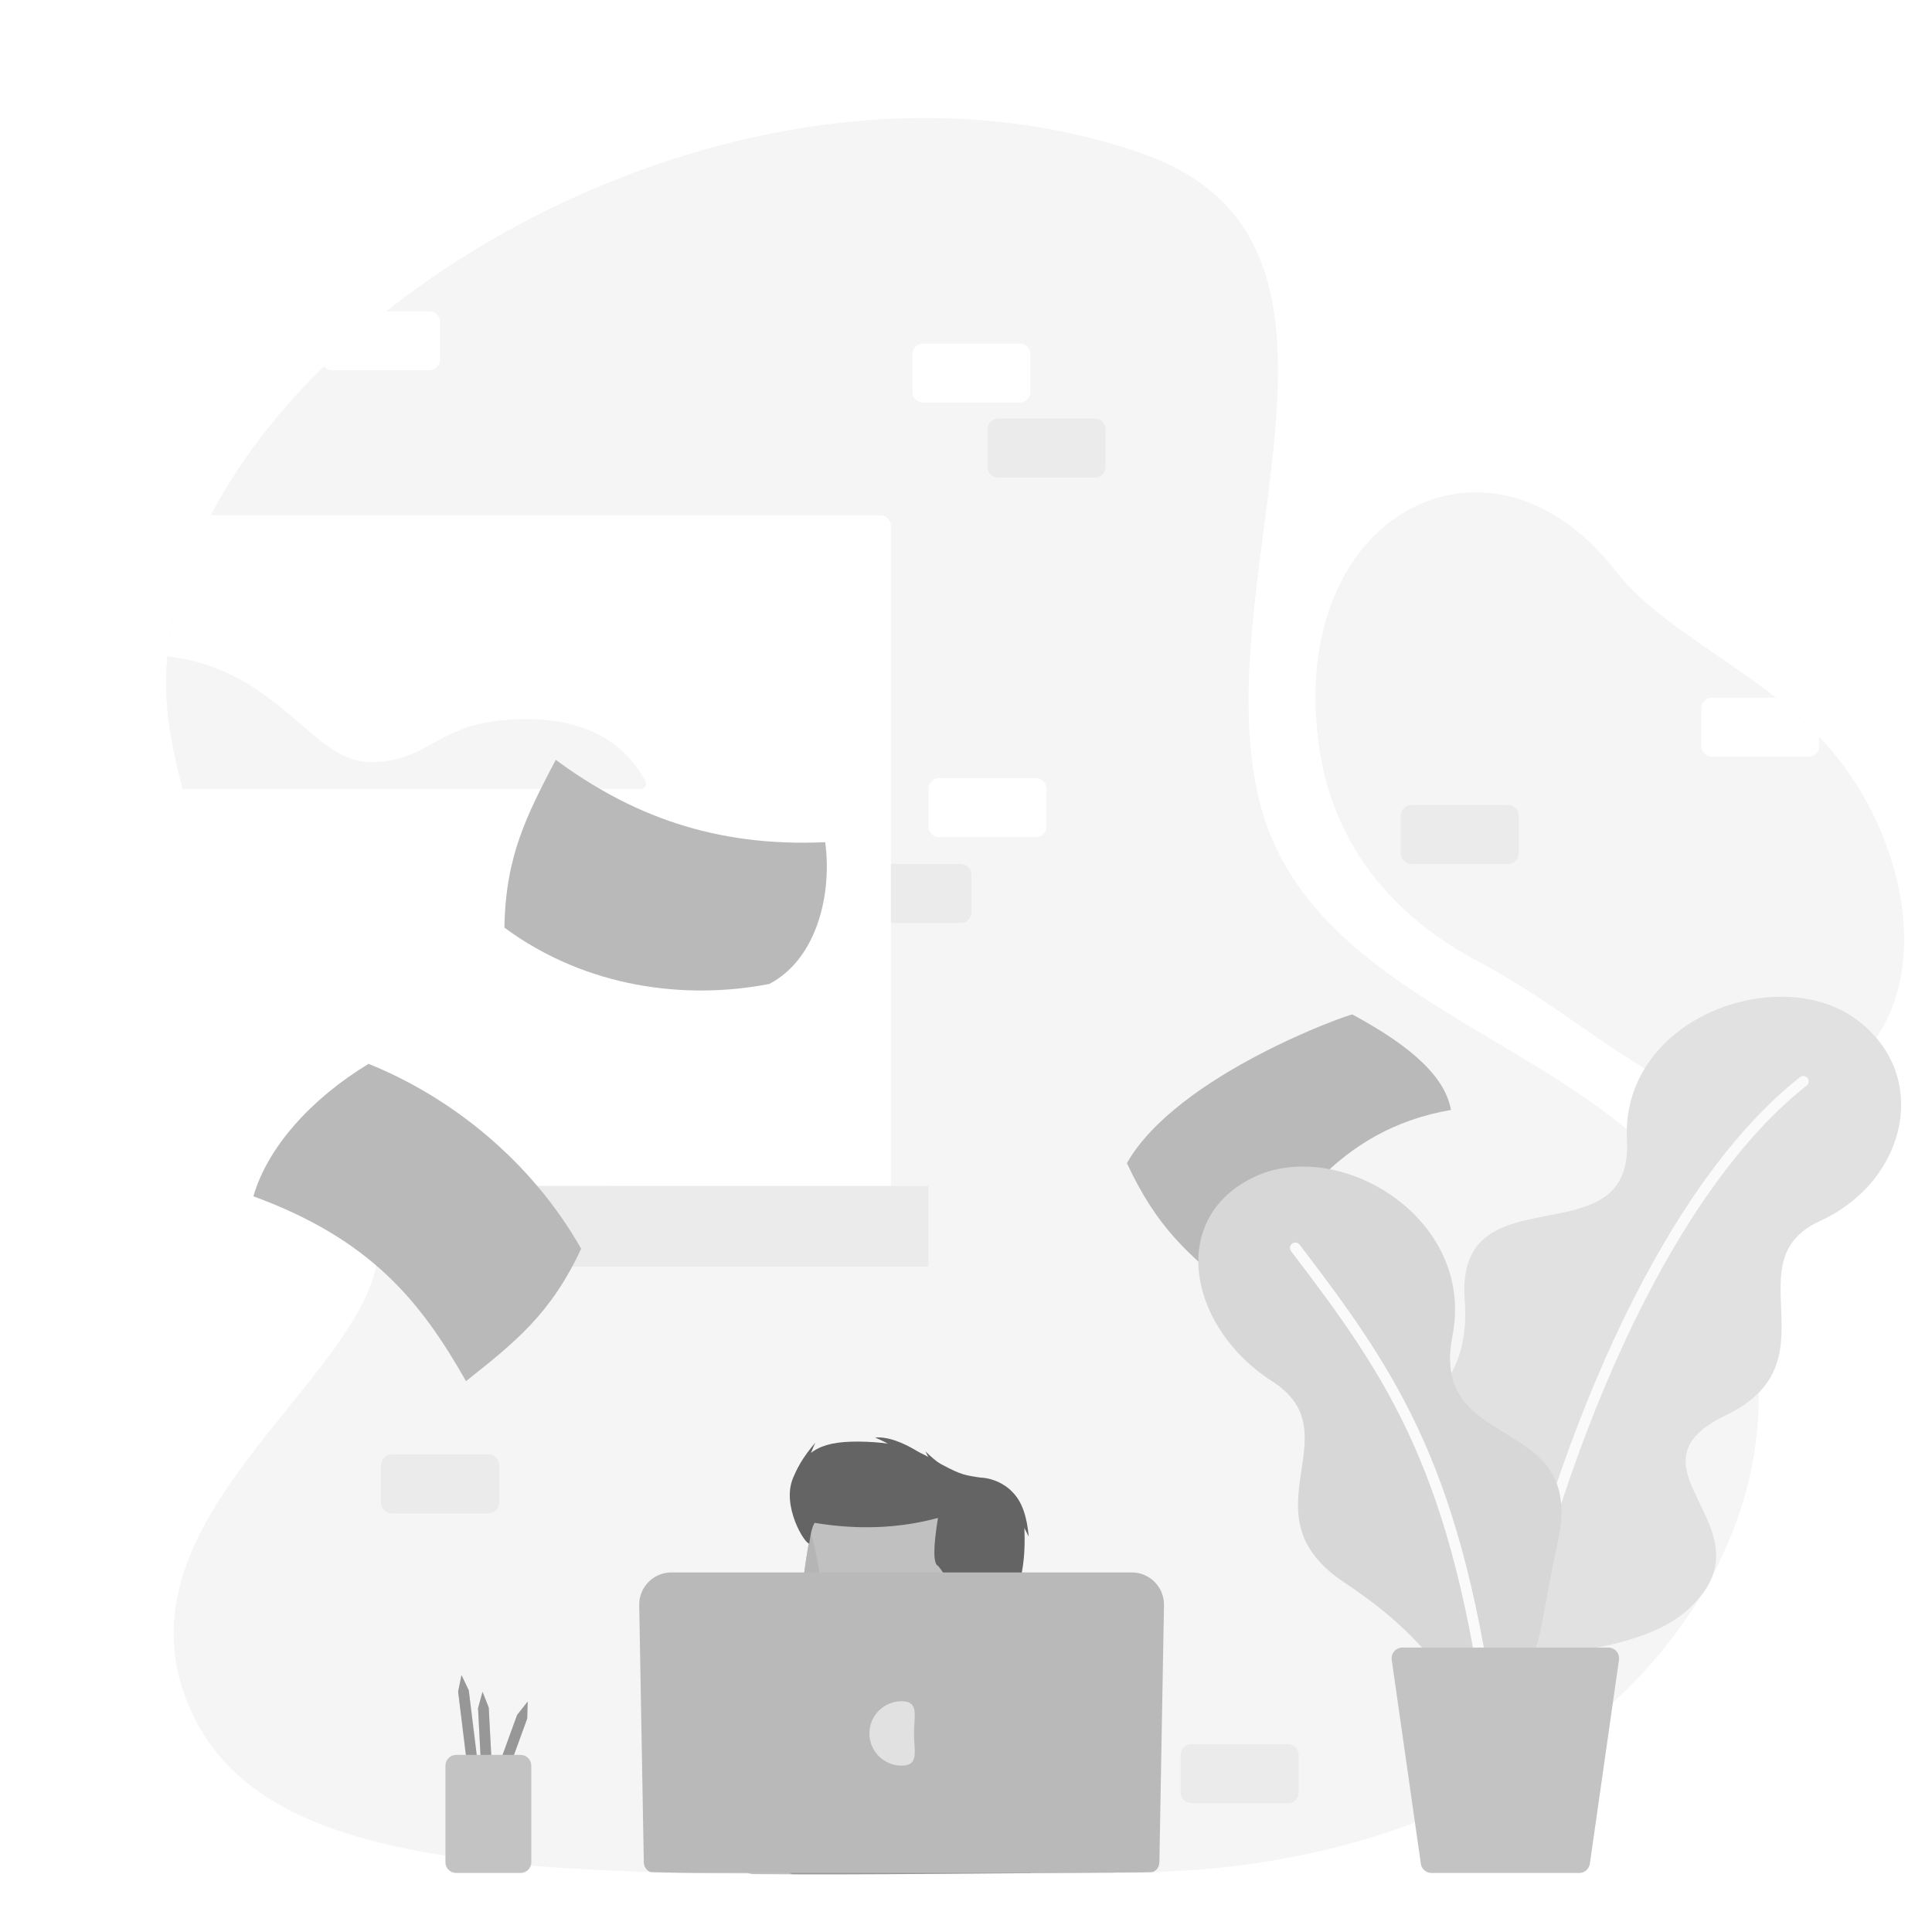
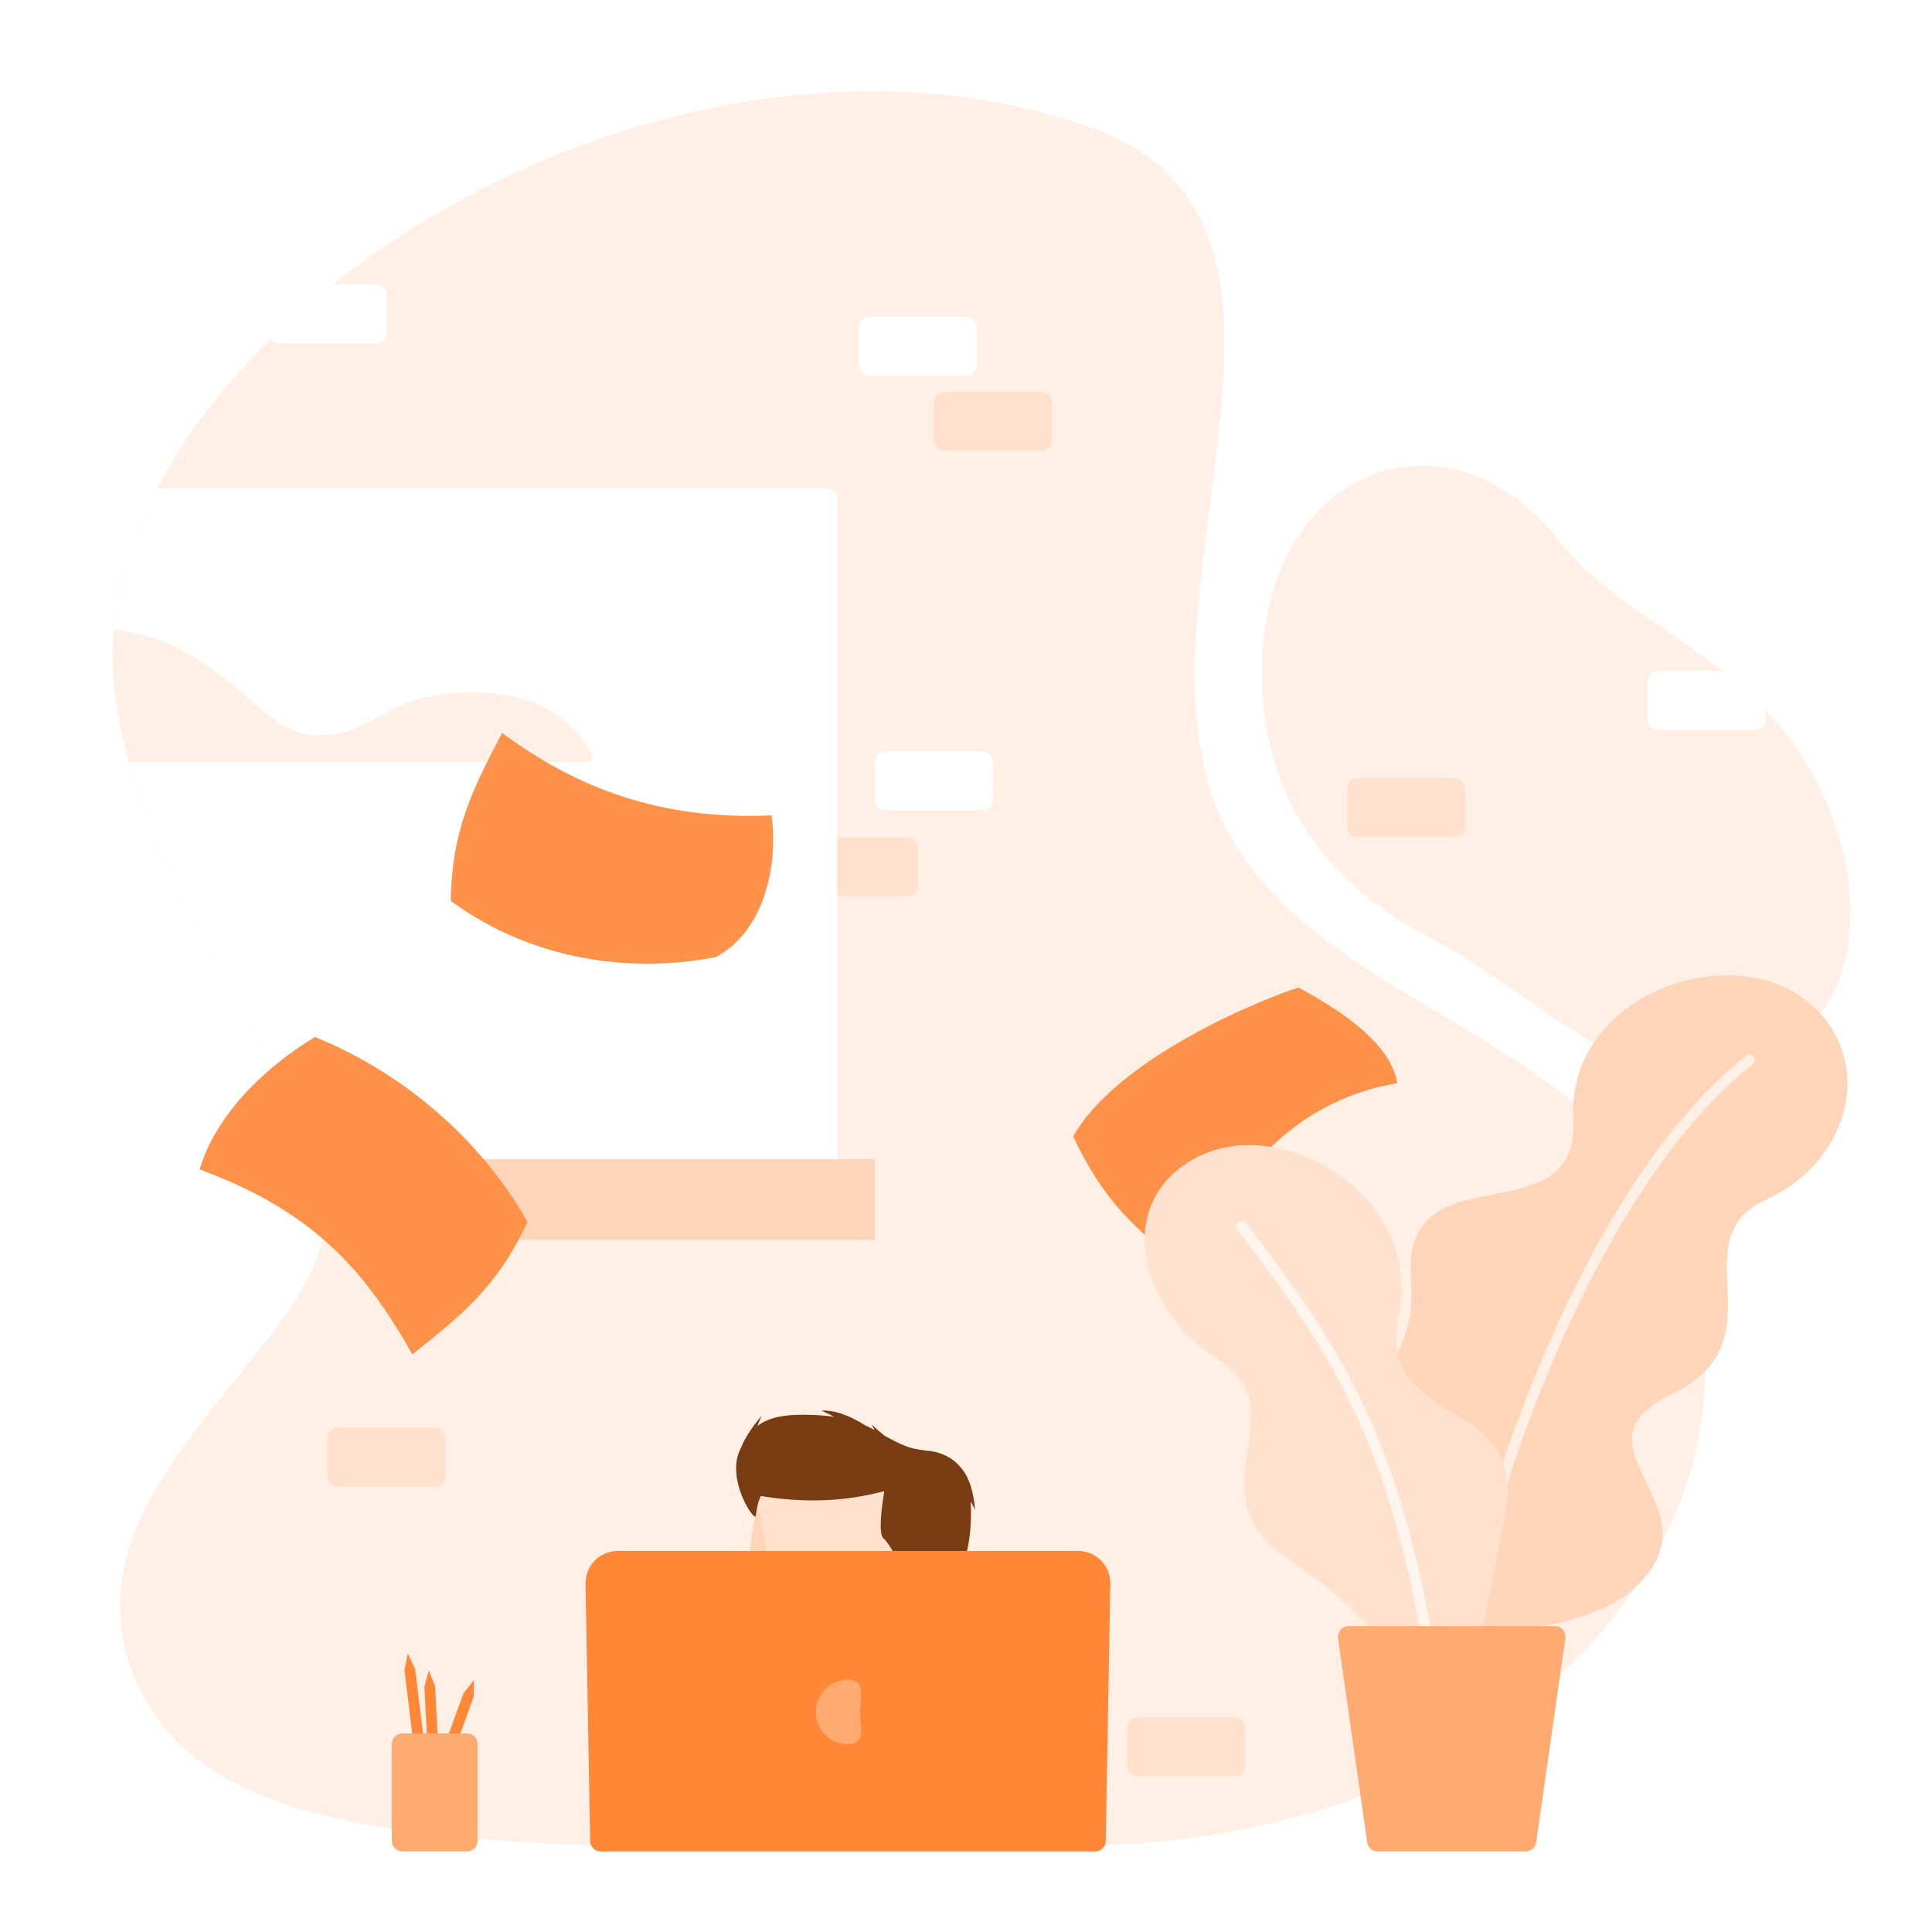
<svg xmlns="http://www.w3.org/2000/svg" xmlns:xlink="http://www.w3.org/1999/xlink" width="360px" height="360px" viewBox="0 0 360 360" version="1.1">
  <defs>
    <path d="M180.551,327.916 C77.115,328.445 17.988,332.131 4.453,295.006 C-9.082,257.88 47.574,231.029 39.867,205.922 C30.664,175.938 7.412,150.071 1.682,115.186 C-8.847,51.089 99.435,-21.491 182.777,7.59 C229.992,24.064 194.987,84.347 204.322,126.838 C211.778,160.772 251.015,169.93 274.842,190.893 C328.504,238.104 283.986,327.387 180.551,327.916 Z M270.97,85.301 C281.076,98.317 301.041,104.887 313.485,121.639 C328.327,141.619 331.54,173.848 304.828,183.305 C284.78,190.402 268.689,170.468 245.619,158.259 C222.548,146.05 217.086,128.294 215.66,117.178 C210.159,74.283 247.762,55.41 270.97,85.301 Z" id="path-1" />
    <path d="M27.513,24.077 C28.839,27.431 28.645,31.75 26.931,37.033 C24.36,44.957 3.905,36.013 1.111,48.59 C-1.683,61.166 30.595,63.268 39.244,62.409 C45.009,61.836 54.956,62.103 69.085,63.208 C77.793,64.163 82.079,61.505 81.944,55.235 C81.808,48.965 73.175,43.379 56.046,38.478 C53.193,31.833 52.336,26.151 53.474,21.434 C54.715,17.521 56.546,12.768 58.966,7.175 L58.966,0.241 L53.474,0.804 L45.567,11.028 L34.96,24.077 L29.933,21.434 L27.513,24.077 Z" id="path-3" />
    <path d="M18.53,3.466 C50.42,15.288 33.369,7.044 53.427,1.471 C75.941,-4.784 65.547,27.579 50.6,31.13 C22.99,37.688 -24.574,-2.096 17.639,1.872 L18.53,3.466 Z" id="path-5" />
    <path d="M2.481,6.524 C-1.578,27.916 -0.301,39.142 6.311,40.203 C10.625,41.241 19.397,38.491 23.003,37.753 C25.407,37.261 27.538,33.583 29.397,26.72 L35.734,10.785 L20.059,0 L5.187,1.803 L2.481,6.524 Z" id="path-7" />
-     <polygon id="path-9" points="3.942 3.003 4.942 0.003 5.942 3.003 5.942 32.003 3.942 32.003" />
-     <polygon id="path-10" points="6.753 6.221 7.753 3.221 8.753 6.221 8.753 35.221 6.753 35.221" />
-     <polygon id="path-11" points="8.852 7.103 9.852 4.103 10.852 7.103 10.852 36.103 8.852 36.103" />
  </defs>
-   <g id="👨‍🏫-Illustration" stroke="none" stroke-width="1" fill="none" fill-rule="evenodd">
-     <g id="Artboard-2-Copy" transform="translate(-3879, -703)">
-       <g id="illustration-problem" transform="translate(3879, 703)">
-         <rect id="Rectangle-3" fill="#FFFFFF" x="0" y="0" width="360" height="360" />
-         <g id="Group-15" transform="translate(30, 21)">
+   <g id="--" stroke="none" stroke-width="1" fill="none" fill-rule="evenodd">
+     <g id="Artboard-2-Copy" transform="translate(-3604, -337)">
+       <g id="illustration-problem" transform="translate(3604, 337)">
+         <rect id="area" fill="#FFFFFF" x="0" y="0" width="360" height="360" />
+         <g id="mask" transform="translate(20, 16)">
          <mask id="mask-2" fill="white">
            <use xlink:href="#path-1" />
          </mask>
-           <use id="Combined-Shape" fill="#F5F5F5" xlink:href="#path-1" />
-           <g id="brick-wall-copy" mask="url(#mask-2)">
+           <use id="blob" fill="#FFEFE5" xlink:href="#path-1" />
+           <g id="brick-wall" mask="url(#mask-2)">
            <g transform="translate(30, 37)">
-               <rect id="Rectangle-2" fill="#EBEBEB" x="124" y="20" width="22" height="11" rx="2" />
-               <rect id="Rectangle-2-Copy-7" fill="#EBEBEB" x="160" y="267" width="22" height="11" rx="2" />
-               <rect id="Rectangle-2-Copy-9" fill="#EBEBEB" x="11" y="213" width="22" height="11" rx="2" />
+               <rect id="Rectangle-2" fill="#FFE1CE" x="124" y="20" width="22" height="11" rx="2" />
+               <rect id="Rectangle-2-Copy-7" fill="#FFE1CE" x="160" y="267" width="22" height="11" rx="2" />
+               <rect id="Rectangle-2-Copy-9" fill="#FFE1CE" x="11" y="213" width="22" height="11" rx="2" />
              <rect id="Rectangle-2-Copy-2" fill="#EBEBEB" x="203" y="213" width="22" height="11" rx="2" />
              <rect id="Rectangle-2-Copy-3" fill="#EBEBEB" x="31" y="158" width="22" height="11" rx="2" />
-               <rect id="Rectangle-2-Copy-12" fill="#EBEBEB" x="99" y="103" width="22" height="11" rx="2" />
+               <rect id="Rectangle-2-Copy-12" fill="#FFE1CE" x="99" y="103" width="22" height="11" rx="2" />
              <rect id="Rectangle-2-Copy-4" fill="#FFFFFF" x="110" y="6" width="22" height="11" rx="2" />
              <rect id="Rectangle-2-Copy-13" fill="#FFFFFF" x="113" y="87" width="22" height="11" rx="2" />
              <rect id="Rectangle-2-Copy-5" fill="#FFFFFF" x="42" y="108" width="22" height="11" rx="2" />
              <rect id="Rectangle-2-Copy-8" fill="#FFFFFF" x="220" y="229" width="22" height="11" rx="2" />
              <rect id="Rectangle-2-Copy-10" fill="#FFFFFF" x="160" y="158" width="22" height="11" rx="2" />
              <rect id="Rectangle-2-Copy-11" fill="#FFFFFF" x="0" y="0" width="22" height="11" rx="2" />
              <rect id="Rectangle-2-Copy-6" fill="#FFFFFF" x="257" y="72" width="22" height="11" rx="2" />
-               <rect id="Rectangle-2-Copy" fill="#EBEBEB" x="201" y="92" width="22" height="11" rx="2" />
+               <rect id="Rectangle-2-Copy" fill="#FFE1CE" x="201" y="92" width="22" height="11" rx="2" />
            </g>
          </g>
-           <g id="Path-12" mask="url(#mask-2)">
-             <g transform="translate(-3, 75)">
-               <path d="M2,0 L137,0 L137,0 C138.105,-2.02906125e-16 139,0.895 139,2 L139,125 L2,125 L2,125 C0.895,125 1.3527075e-16,124.105 0,123 L0,2 L0,2 C-1.3527075e-16,0.895 0.895,2.02906125e-16 2,0 Z" id="Mask" fill="#FFFFFF" />
-               <path d="M-27.795,49.519 C-23.583,41.84 -16.166,38 -5.545,38 C11.38,38 11.623,46 23.455,46 C35.287,46 41.152,26 66.455,26 C82.952,26 91.923,33.97 93.369,49.91 L93.369,49.91 C93.419,50.46 93.013,50.946 92.463,50.996 C92.433,50.999 92.403,51 92.373,51 L-26.918,51 L-26.918,51 C-27.47,51 -27.918,50.552 -27.918,50 C-27.918,49.832 -27.875,49.666 -27.795,49.519 Z" id="Path-12" fill="#F5F5F5" transform="translate(32.72755, 38.5) scale(-1, 1) translate(-32.72755, -38.5) " />
+           <g id="window" mask="url(#mask-2)">
+             <g transform="translate(-31, 75)">
+               <path d="M30,0 L165,0 L165,0 C166.105,-2.02906125e-16 167,0.895 167,2 L167,125 L30,125 L30,125 C28.895,125 28,124.105 28,123 L28,2 L28,2 C28,0.895 28.895,2.02906125e-16 30,0 Z" id="window-" fill="#FFFFFF" />
+               <path d="M0.205,49.519 C4.417,41.84 11.834,38 22.455,38 C39.38,38 39.623,46 51.455,46 C63.287,46 69.152,26 94.455,26 C110.952,26 119.923,33.97 121.369,49.91 L121.369,49.91 C121.419,50.46 121.013,50.946 120.463,50.996 C120.433,50.999 120.403,51 120.373,51 L1.082,51 L1.082,51 C0.53,51 0.082,50.552 0.082,50 C0.082,49.832 0.125,49.666 0.205,49.519 Z" id="cloud" fill="#FFEFE5" transform="translate(60.72755, 38.5) scale(-1, 1) translate(-60.72755, -38.5) " />
+               <rect id="window-bar" fill="#FFD5BA" x="39" y="125" width="135" height="15" />
            </g>
          </g>
-           <rect id="Rectangle-17-Copy" fill="#EBEBEB" mask="url(#mask-2)" x="8" y="200" width="135" height="15" />
          <g id="Group-12-Copy" mask="url(#mask-2)">
-             <g transform="translate(138, 289) scale(-1, 1) translate(-138, -289) translate(97, 245)" id="Group-12">
-               <g transform="translate(41, 44) scale(-1, 1) translate(-41, -44) ">
-                 <g id="Path-8" transform="translate(0, 23.37313)">
+             <g transform="translate(138, 289.5) scale(-1, 1) translate(-138, -289.5) translate(97, 246)" id="Group-12">
+               <g transform="translate(41, 43.5) scale(-1, 1) translate(-41, -43.5) ">
+                 <g id="Path-8" transform="translate(0, 22.37313)">
                  <mask id="mask-4" fill="white">
                    <use xlink:href="#path-3" />
                  </mask>
                  <use id="Mask" fill="#C0C0C0" xlink:href="#path-3" />
                  <path d="M26.951,27.791 C32.231,31.685 38.616,29.074 42.79,39.473 C43.602,41.497 43.628,44.015 44.635,46.07 C51.22,59.51 67.656,54.604 76.471,45.654 C86.202,35.773 58.473,-1.571 53.287,1.751 C49.664,4.072 44.968,12.364 41.605,15.036 C34.963,20.313 27.424,24.395 20.334,29.074 L26.951,27.791 Z" id="Path-7" fill="#B5B5B5" mask="url(#mask-4)" />
                  <g id="Group-13" mask="url(#mask-4)">
                    <g transform="translate(3.904762, 36.29851)">
                      <mask id="mask-6" fill="white">
                        <use xlink:href="#path-5" />
                      </mask>
                      <use id="Path-4" stroke="none" fill="#999999" fill-rule="evenodd" xlink:href="#path-5" />
                      <path d="M23.046,-8.507 C28.326,-4.613 34.711,-7.224 38.885,3.175 C39.697,5.198 39.724,7.717 40.73,9.771 C47.315,23.212 63.751,18.306 72.566,9.355 C82.297,-0.525 54.568,-37.87 49.382,-34.547 C45.759,-32.226 41.063,-23.935 37.7,-21.263 C31.059,-15.985 23.52,-11.904 16.429,-7.224 L23.046,-8.507 Z" id="Path-7" stroke="none" fill="#878787" fill-rule="evenodd" mask="url(#mask-6)" />
                    </g>
                  </g>
                </g>
-                 <g id="Path-10" transform="translate(21.8254, 11.68657)">
+                 <g id="Path-10" transform="translate(21.8254, 10.68657)">
                  <mask id="mask-8" fill="white">
                    <use xlink:href="#path-7" />
                  </mask>
-                   <use id="Mask" fill="#C0C0C0" xlink:href="#path-7" />
-                   <path d="M-3.847,45.095 C21.85,61.622 0.529,44.333 5.919,28.747 C5.828,27.317 3.096,27.752 2.934,26.329 C2.668,23.981 4.651,20.912 4.331,18.571 C-1.057,-20.79 -6.284,43.462 -7.202,18.571 L-3.847,45.095 Z" fill="#B5B5B5" mask="url(#mask-8)" />
+                   <use id="Mask" fill="#FFE1CE" xlink:href="#path-7" />
+                   <path d="M-3.847,45.095 C21.85,61.622 0.529,44.333 5.919,28.747 C5.828,27.317 3.096,27.752 2.934,26.329 C2.668,23.981 4.651,20.912 4.331,18.571 C-1.057,-20.79 -6.284,43.462 -7.202,18.571 L-3.847,45.095 Z" fill="#FFD5BA" mask="url(#mask-8)" />
                </g>
-                 <path d="M47.777,16.842 C40.568,18.799 32.899,19.104 24.771,17.759 C24.231,18.874 24.078,19.655 23.792,21.596 C23.05,21.858 18.497,14.519 20.816,9.321 C23.136,4.123 26.168,2.337 34.409,2.652 C42.65,2.967 45.034,5.028 48.538,6.916 C52.042,8.803 52.929,8.929 55.681,9.321 C58.591,9.43 64.251,11.571 63.885,18.96 C64.601,35.711 56.108,37.548 53.129,45.704 C54.378,37.968 58.168,33.452 58.388,30.75 C58.608,28.048 55.493,28.726 54.606,30.45 C53.72,32.174 53.062,35.036 52.153,34.904 C52.194,32.66 49.051,27.1 47.777,25.778 C46.881,25.353 46.881,22.375 47.777,16.842 Z" id="Path-5" fill="#646464" />
-                 <path d="M26.197,2.676 C28.549,2.528 31.339,3.097 34.565,4.383 C28.856,3.838 26.876,4.787 26.252,5.087" id="Path-6" fill="#646464" transform="translate(30.38096, 3.869984) rotate(-20) translate(-30.38096, -3.869984) " />
-                 <path d="M58.865,15.34 C60.993,14.794 63.782,15.363 67.234,17.047 C61.524,16.502 59.545,17.451 58.92,17.751" id="Path-6-Copy-2" fill="#646464" transform="translate(63.04936, 16.44523) rotate(59) translate(-63.04936, -16.44523) " />
-                 <path d="M44.173,6.389 C46.3,5.843 49.09,6.412 52.541,8.097 C46.832,7.551 44.852,8.501 44.228,8.801" id="Path-6-Copy-3" fill="#646464" transform="translate(48.35715, 7.494625) scale(-1, -1) rotate(38) translate(-48.35715, -7.494625) " />
-                 <path d="M35.707,2.45 C39.562,2.234 42.447,2.751 44.361,4.002 C38.652,3.456 36.503,4.549 35.879,4.849" id="Path-6-Copy-4" fill="#646464" transform="translate(40.03371, 3.625734) scale(-1, 1) rotate(-29) translate(-40.03371, -3.625734) " />
-                 <path d="M18.894,5.412 C21.247,5.265 24.037,5.834 27.263,7.12 C21.554,6.574 19.574,7.524 18.95,7.824" id="Path-6-Copy" fill="#646464" transform="translate(23.07875, 6.606487) rotate(-71) translate(-23.07875, -6.606487) " />
+                 <path d="M24.121,3.719 C26.292,2.05 29.381,1.46 34.409,1.652 C35.933,1.711 37.257,1.829 38.425,1.994 C37.742,1.627 36.961,1.246 36.067,0.857 C38.318,0.693 41.049,1.613 44.262,3.616 C44.861,3.886 45.416,4.172 45.954,4.466 C45.778,4.139 45.603,3.798 45.431,3.444 C46.313,4.281 47.105,4.961 47.812,5.515 C48.05,5.649 48.291,5.783 48.538,5.916 C52.042,7.803 52.929,7.929 55.681,8.321 C57.507,8.389 60.416,9.258 62.239,11.721 C63.567,13.311 64.384,15.851 64.688,19.342 C64.415,18.77 64.15,18.247 63.893,17.768 C63.891,17.831 63.888,17.896 63.885,17.96 C64.601,34.711 56.108,36.548 53.129,44.704 C54.378,36.968 58.168,32.452 58.388,29.75 C58.608,27.048 55.493,27.726 54.606,29.45 C53.72,31.174 53.062,34.036 52.153,33.904 C52.194,31.66 49.051,26.1 47.777,24.778 C46.881,24.353 46.881,21.375 47.777,15.842 C40.568,17.799 32.899,18.104 24.771,16.759 C24.231,17.874 24.078,18.655 23.792,20.596 C23.05,20.858 18.497,13.519 20.816,8.321 C20.896,8.143 20.976,7.969 21.057,7.799 C21.82,5.92 23.11,3.926 24.926,1.817 C24.615,2.503 24.348,3.135 24.121,3.719 Z" id="Combined-Shape" fill="#783B12" />
              </g>
            </g>
          </g>
-           <path d="M95.108,272 L180.892,272 L180.892,272 C184.206,272 186.892,274.686 186.892,278 C186.892,278.036 186.892,278.071 186.891,278.107 L186.035,326.036 L186.035,326.036 C186.016,327.126 185.126,328 184.035,328 L91.965,328 L91.965,328 C90.874,328 89.984,327.126 89.965,326.036 L89.109,278.107 L89.109,278.107 C89.05,274.794 91.688,272.06 95.001,272.001 C95.037,272 95.072,272 95.108,272 Z" id="Rectangle-20" fill="#B9B9B9" mask="url(#mask-2)" />
-           <path d="M138,308 C141.314,308 140.31,305.314 140.31,302 C140.31,298.686 141.314,296 138,296 C134.686,296 132,298.686 132,302 C132,305.314 134.686,308 138,308 Z" id="Combined-Shape" fill="#E1E1E1" mask="url(#mask-2)" />
        </g>
-         <path d="M60.382,200.01 C68.974,196.027 81.037,196.179 93.087,200.01 C98.457,215.521 99.39,234.592 93.087,252.512 C80.226,256.21 71.99,254.668 60.382,252.512 C66.101,236.309 68.663,221.725 60.382,200.01 Z" id="Rectangle-23" fill="#B9B9B9" transform="translate(78.92661, 225.9118) rotate(-49) translate(-78.92661, -225.9118) " />
-         <path d="M105.783,140.802 C114.376,136.819 126.904,135.794 134.081,143.023 C141.519,157.002 144.792,175.384 138.489,193.303 C125.628,197.001 117.392,195.46 105.783,193.303 C111.503,177.101 112.758,160.364 105.783,140.802 Z" id="Rectangle-23-Copy-2" fill="#B9B9B9" transform="translate(123.805, 166.6157) rotate(107) translate(-123.805, -166.6157) " />
-         <path d="M222.448,184.99 C228.73,181.163 238.802,183.769 247.905,187.166 C248.277,187.288 260.885,219.142 254.582,237.061 C241.72,240.759 234.057,239.648 222.448,237.492 C228.168,221.289 233.652,203.424 222.448,184.99 Z" id="Rectangle-23-Copy" fill="#B9B9B9" transform="translate(239.3959, 211.2865) scale(-1, 1) rotate(-49) translate(-239.3959, -211.2865) " />
-         <g id="Group-17" transform="translate(83, 312)">
-           <g id="Rectangle-22" transform="translate(4.942456, 16.00261) rotate(-7) translate(-4.942456, -16.00261) ">
-             <use fill="#D8D8D8" fill-rule="evenodd" xlink:href="#path-9" />
-             <path stroke="#979797" stroke-width="1" d="M4.442,3.084 L4.442,31.503 L5.442,31.503 L5.442,3.084 L4.942,1.584 L4.442,3.084 Z" />
-           </g>
-           <g id="Rectangle-22-Copy-2" transform="translate(7.753491, 19.22087) rotate(-3) translate(-7.753491, -19.22087) ">
-             <use fill="#D8D8D8" fill-rule="evenodd" xlink:href="#path-10" />
-             <path stroke="#979797" stroke-width="1" d="M7.253,6.302 L7.253,34.721 L8.253,34.721 L8.253,6.302 L7.753,4.802 L7.253,6.302 Z" />
-           </g>
-           <g id="Rectangle-22-Copy" transform="translate(9.852124, 20.10319) rotate(20) translate(-9.852124, -20.10319) ">
-             <use fill="#D8D8D8" fill-rule="evenodd" xlink:href="#path-11" />
-             <path stroke="#979797" stroke-width="1" d="M9.352,7.184 L9.352,35.603 L10.352,35.603 L10.352,7.184 L9.852,5.684 L9.352,7.184 Z" />
-           </g>
-           <path d="M2,15 L14,15 L14,15 C15.105,15 16,15.895 16,17 L16,35 L16,35 C16,36.105 15.105,37 14,37 L2,37 L2,37 C0.895,37 1.3527075e-16,36.105 0,35 L0,17 L0,17 C-1.3527075e-16,15.895 0.895,15 2,15 Z" id="Rectangle-21" fill="#C3C3C3" />
+         <g id="computer" transform="translate(109, 289)">
+           <path d="M6.108,0 L91.892,0 L91.892,8.8817842e-16 C95.206,-8.55003309e-15 97.892,2.686 97.892,6 C97.892,6.036 97.892,6.071 97.891,6.107 L97.035,54.036 L97.035,54.036 C97.016,55.126 96.126,56 95.035,56 L2.965,56 L2.965,56 C1.874,56 0.984,55.126 0.965,54.036 L0.109,6.107 L0.109,6.107 C0.05,2.794 2.688,0.06 6.001,0.001 C6.037,0 6.072,8.94738374e-16 6.108,8.8817842e-16 Z" id="Rectangle-20" fill="#FF8736" />
+           <path d="M49,36 C52.314,36 51.31,33.314 51.31,30 C51.31,26.686 52.314,24 49,24 C45.686,24 43,26.686 43,30 C43,33.314 45.686,36 49,36 Z" id="Combined-Shape" fill="#FFAA71" />
        </g>
-         <g id="Group-16" transform="translate(207, 184)">
+         <g id="paper" transform="translate(35, 135)" fill="#FF9248">
+           <path d="M15.382,60.01 C23.974,56.027 36.037,56.179 48.087,60.01 C53.457,75.521 54.39,94.592 48.087,112.512 C35.226,116.21 26.99,114.668 15.382,112.512 C21.101,96.309 23.663,81.725 15.382,60.01 Z" id="Rectangle-23" transform="translate(33.92661, 85.91177) rotate(-49) translate(-33.92661, -85.91177) " />
+           <path d="M60.783,0.802 C69.376,-3.181 81.904,-4.206 89.081,3.023 C96.519,17.002 99.792,35.384 93.489,53.303 C80.628,57.001 72.392,55.46 60.783,53.303 C66.503,37.101 67.758,20.364 60.783,0.802 Z" id="Rectangle-23-Copy-2" transform="translate(78.80502, 26.61565) rotate(107) translate(-78.80502, -26.61565) " />
+           <path d="M177.448,44.99 C183.73,41.163 193.802,43.769 202.905,47.166 C203.277,47.288 215.885,79.142 209.582,97.061 C196.72,100.759 189.057,99.648 177.448,97.492 C183.168,81.289 188.652,63.424 177.448,44.99 Z" id="Rectangle-23-Copy" transform="translate(194.3959, 71.28651) scale(-1, 1) rotate(-49) translate(-194.3959, -71.28651) " />
+         </g>
+         <g id="pencils" transform="translate(73, 308)">
+           <polygon id="Rectangle-22" fill="#FF8736" transform="translate(4.942456, 16.00261) rotate(-7) translate(-4.942456, -16.00261) " points="3.942 3.003 4.942 0.003 5.942 3.003 5.942 32.003 3.942 32.003" />
+           <polygon id="Rectangle-22-Copy-2" fill="#FF8736" transform="translate(7.753491, 19.22087) rotate(-3) translate(-7.753491, -19.22087) " points="6.753 6.221 7.753 3.221 8.753 6.221 8.753 35.221 6.753 35.221" />
+           <polygon id="Rectangle-22-Copy" fill="#FF8736" transform="translate(9.852124, 20.10319) rotate(20) translate(-9.852124, -20.10319) " points="8.852 7.103 9.852 4.103 10.852 7.103 10.852 36.103 8.852 36.103" />
+           <path d="M2,15 L14,15 L14,15 C15.105,15 16,15.895 16,17 L16,35 L16,35 C16,36.105 15.105,37 14,37 L2,37 L2,37 C0.895,37 1.3527075e-16,36.105 0,35 L0,17 L0,17 C-1.3527075e-16,15.895 0.895,15 2,15 Z" id="Rectangle-21" fill="#FFAA71" />
+         </g>
+         <g id="plant" transform="translate(197, 180)">
          <g id="Group" transform="translate(96.03223, 66.28711) scale(-1, 1) rotate(3) translate(-96.03223, -66.28711) translate(42.53223, 3.287109)">
-             <path d="M44.879,113.384 C53.148,119.948 71.016,120.872 81.201,119.387 C93.159,117.643 107.029,105.731 107,94.606 C106.947,74.007 82.574,78.057 83.143,53.403 C83.713,28.749 51.361,47.91 51.398,25.278 C51.434,2.645 22.015,-6.258 8.005,4.623 C-6.006,15.505 -0.597,35.488 16.26,42.154 C33.117,48.821 14.514,68.578 35.676,77.378 C56.838,86.178 26.902,99.116 44.879,113.384 Z" id="Oval-Copy" fill="#E1E1E1" />
-             <path d="M79.237,125.634 C65.755,76.764 43.185,33.797 18,16" id="Path-3" stroke="#FAFAFA" stroke-width="2" stroke-linecap="round" />
+             <path d="M44.879,113.384 C53.148,119.948 71.016,120.872 81.201,119.387 C93.159,117.643 107.029,105.731 107,94.606 C106.947,74.007 82.574,78.057 83.143,53.403 C83.713,28.749 51.361,47.91 51.398,25.278 C51.434,2.645 22.015,-6.258 8.005,4.623 C-6.006,15.505 -0.597,35.488 16.26,42.154 C33.117,48.821 14.514,68.578 35.676,77.378 C56.838,86.178 26.902,99.116 44.879,113.384 Z" id="Oval-Copy" fill="#FFD5BA" />
+             <path d="M79.237,125.634 C65.755,76.764 43.185,33.797 18,16" id="Path-3" stroke="#FFEFE5" stroke-width="2" stroke-linecap="round" />
          </g>
          <g id="Group-Copy" transform="translate(47.98535, 85.63379) rotate(11) translate(-47.98535, -85.63379) translate(8.985352, 35.63379)">
-             <path d="M67.123,87.099 C79.781,82.684 76.439,84.993 77.009,60.339 C77.578,35.685 50.382,49.321 50.419,26.688 C50.456,4.056 22.099,-5.906 8.088,4.976 C-5.923,15.857 2.238,34.754 19.096,41.421 C35.953,48.087 18.213,66.817 39.375,75.617 C60.537,84.417 57.391,90.493 67.123,87.099 Z" id="Oval-Copy" fill="#D7D7D7" />
-             <path d="M72.103,99.101 C56.271,51.249 41.307,36.4 18.556,16.181" id="Path-3" stroke="#FAFAFA" stroke-width="2" stroke-linecap="round" />
+             <path d="M67.123,87.099 C79.781,82.684 76.439,84.993 77.009,60.339 C77.578,35.685 50.382,49.321 50.419,26.688 C50.456,4.056 22.099,-5.906 8.088,4.976 C-5.923,15.857 2.238,34.754 19.096,41.421 C35.953,48.087 18.213,66.817 39.375,75.617 C60.537,84.417 57.391,90.493 67.123,87.099 Z" id="Oval-Copy" fill="#FFE1CE" />
+             <path d="M72.103,99.101 C56.271,51.249 41.307,36.4 18.556,16.181" id="Path-3" stroke="#FFF5EF" stroke-width="2" stroke-linecap="round" />
          </g>
-           <path d="M54.306,123 L92.694,123 L92.694,123 C93.799,123 94.694,123.895 94.694,125 C94.694,125.095 94.687,125.189 94.674,125.283 L89.245,163.283 L89.245,163.283 C89.105,164.268 88.261,165 87.265,165 L59.735,165 L59.735,165 C58.739,165 57.895,164.268 57.755,163.283 L52.326,125.283 L52.326,125.283 C52.17,124.189 52.93,123.176 54.023,123.02 C54.117,123.007 54.211,123 54.306,123 Z" id="Rectangle-17" fill="#C3C3C3" />
+           <path d="M54.306,123 L92.694,123 L92.694,123 C93.799,123 94.694,123.895 94.694,125 C94.694,125.095 94.687,125.189 94.674,125.283 L89.245,163.283 L89.245,163.283 C89.105,164.268 88.261,165 87.265,165 L59.735,165 L59.735,165 C58.739,165 57.895,164.268 57.755,163.283 L52.326,125.283 L52.326,125.283 C52.17,124.189 52.93,123.176 54.023,123.02 C54.117,123.007 54.211,123 54.306,123 Z" id="Rectangle-17" fill="#FFAA71" />
        </g>
      </g>
    </g>
  </g>
</svg>
